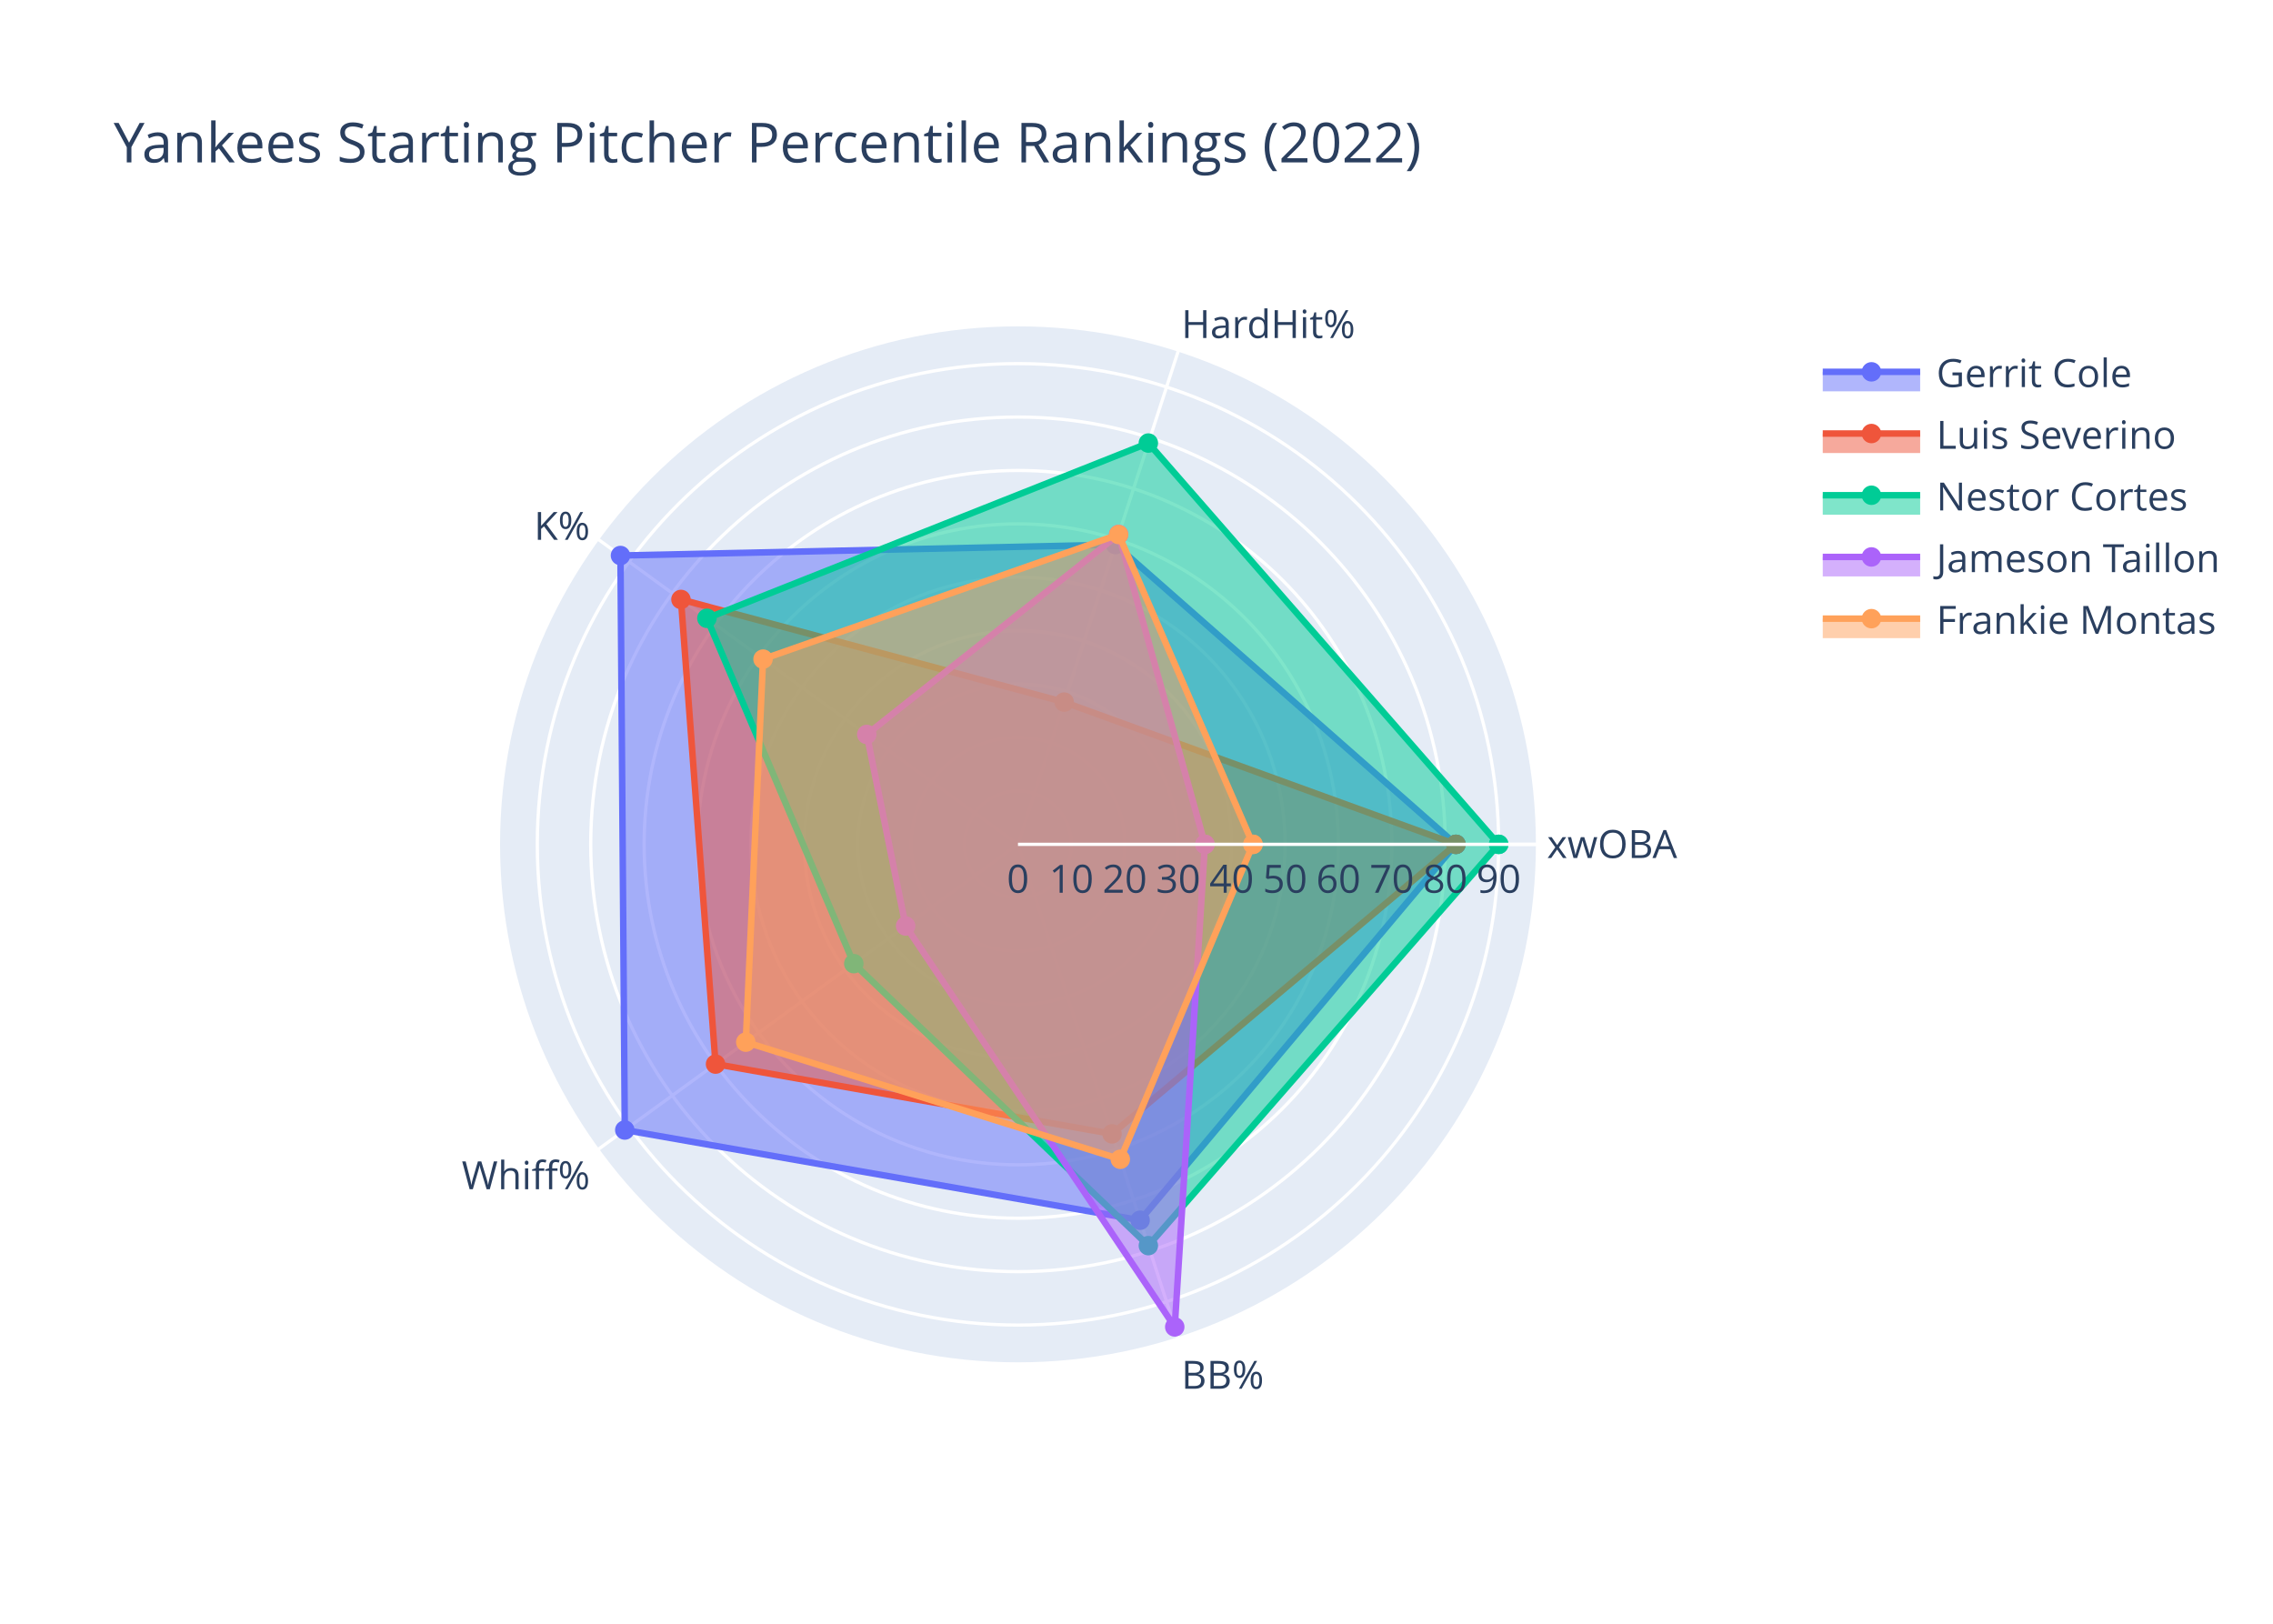
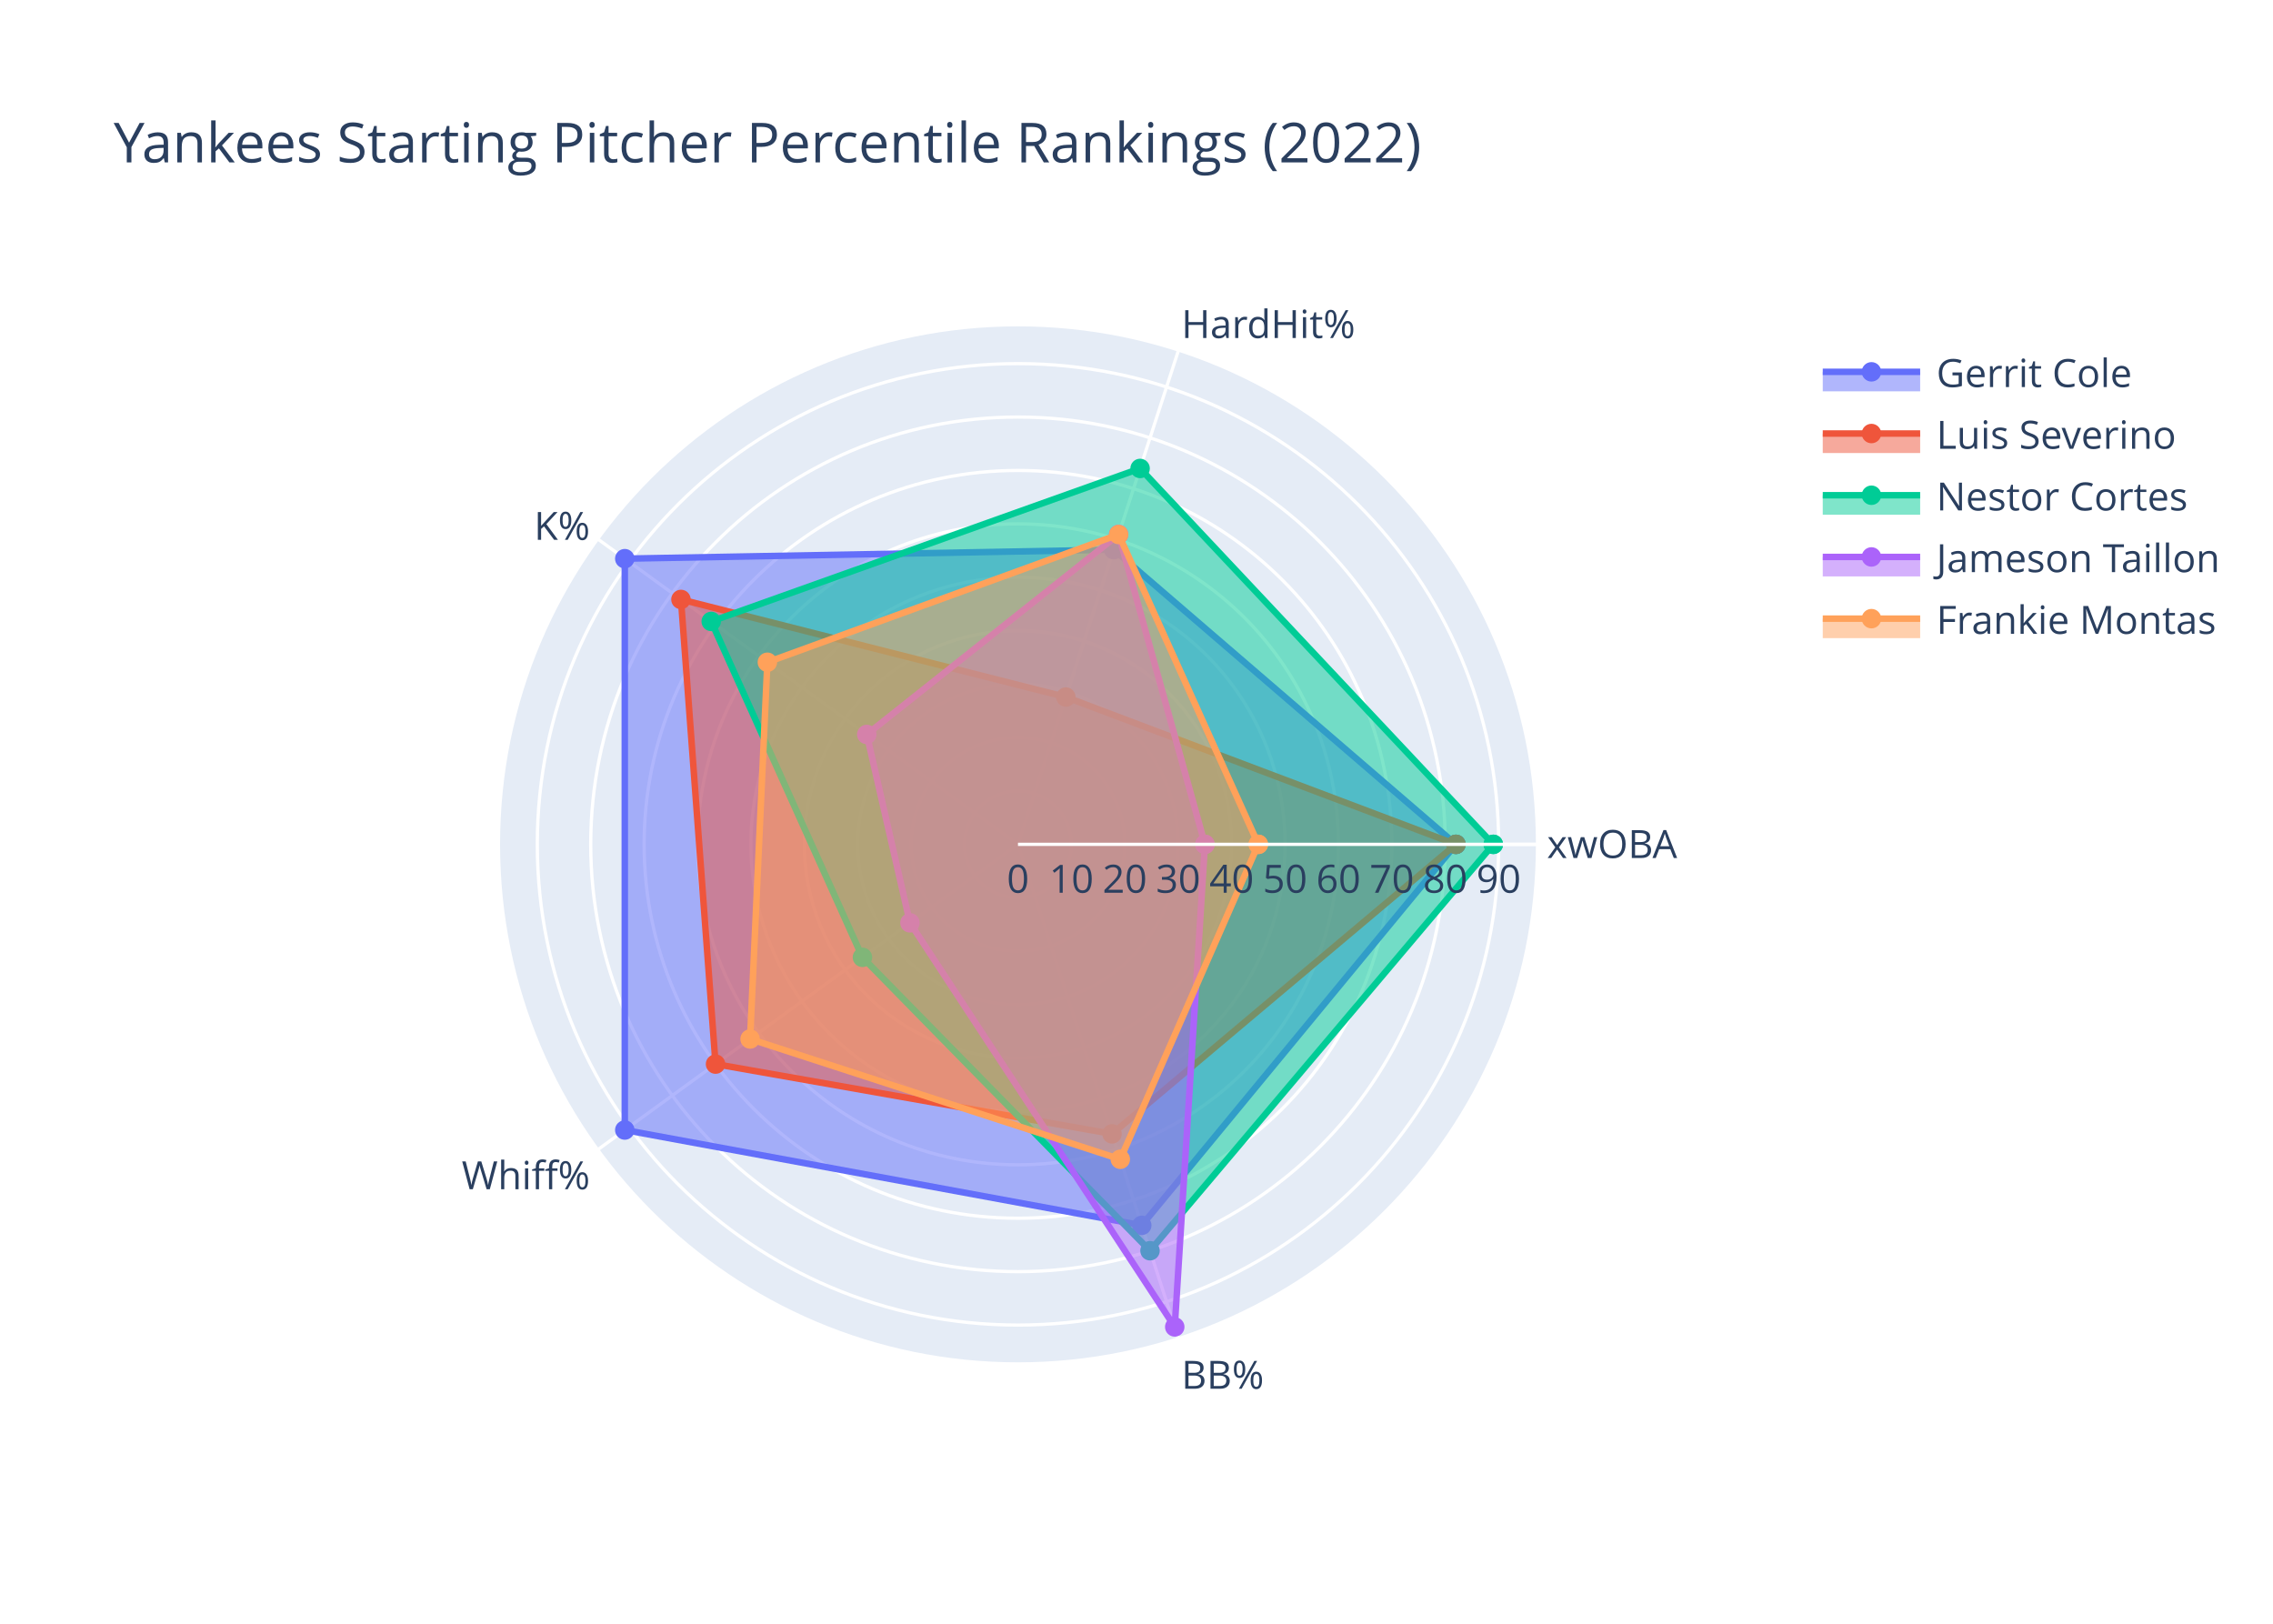
<svg xmlns="http://www.w3.org/2000/svg" class="main-svg" width="700" height="500" style="" viewBox="0 0 700 500">
  <rect x="0" y="0" width="700" height="500" style="fill: rgb(255, 255, 255); fill-opacity: 1;" />
-   <defs id="defs-d00791">
+   <defs id="defs-53dea1">
    <g class="clips">
-       <clipPath id="clipd00791polar-for-traces">
+       <clipPath id="clip53dea1polar-for-traces">
        <path d="M160,0A160,160 0,1,0 -160,-1.9594348786357652e-14A160,160 0,1,0 160,3.9188697572715304e-14Z" transform="translate(160,160)" />
      </clipPath>
    </g>
    <g class="gradients" />
    <g class="patterns" />
  </defs>
  <g class="bglayer" />
  <g class="layer-below">
    <g class="imagelayer" />
    <g class="shapelayer" />
  </g>
  <g class="cartesianlayer" />
  <g class="polarlayer">
    <g class="polar">
      <g class="polarsublayer draglayer" />
      <g class="polarsublayer plotbg">
        <path d="M160,0A160,160 0,1,0 -160,-1.9594348786357652e-14A160,160 0,1,0 160,3.9188697572715304e-14Z" transform="translate(313.5,260)" style="fill: rgb(229, 236, 246); fill-opacity: 1;" />
      </g>
      <g class="polarsublayer backplot">
        <g class="maplayer" />
      </g>
      <g class="polarsublayer angular-grid" style="fill: none;">
        <path class="angularaxisgrid" d="M313.5,260L473.5,260" style="stroke: rgb(255, 255, 255); stroke-opacity: 1; stroke-width: 1px;" />
        <path class="angularaxisgrid" d="M313.5,260L362.943,107.831" style="stroke: rgb(255, 255, 255); stroke-opacity: 1; stroke-width: 1px;" />
        <path class="angularaxisgrid" d="M313.5,260L184.057,165.954" style="stroke: rgb(255, 255, 255); stroke-opacity: 1; stroke-width: 1px;" />
        <path class="angularaxisgrid" d="M313.5,260L184.057,354.046" style="stroke: rgb(255, 255, 255); stroke-opacity: 1; stroke-width: 1px;" />
        <path class="angularaxisgrid" d="M313.5,260L362.943,412.169" style="stroke: rgb(255, 255, 255); stroke-opacity: 1; stroke-width: 1px;" />
      </g>
      <g class="polarsublayer radial-grid" transform="translate(313.5,260)" style="fill: none;">
        <path class="xgrid" d="M16.45,0A16.45,16.45 0,1,0 -16.45,-2.014543984597396e-15A16.45,16.45 0,1,0 16.45,4.029087969194792e-15Z" style="stroke: rgb(255, 255, 255); stroke-opacity: 1; stroke-width: 1px;" />
        <path class="xgrid" d="M32.89,0A32.89,32.89 0,1,0 -32.89,-4.0278633223956445e-15A32.89,32.89 0,1,0 32.89,8.055726644791289e-15Z" style="stroke: rgb(255, 255, 255); stroke-opacity: 1; stroke-width: 1px;" />
        <path class="xgrid" d="M49.34,0A49.34,49.34 0,1,0 -49.34,-6.042407306993041e-15A49.34,49.34 0,1,0 49.34,1.2084814613986083e-14Z" style="stroke: rgb(255, 255, 255); stroke-opacity: 1; stroke-width: 1px;" />
        <path class="xgrid" d="M65.79,0A65.79,65.79 0,1,0 -65.79,-8.056951291590437e-15A65.79,65.79 0,1,0 65.79,1.6113902583180875e-14Z" style="stroke: rgb(255, 255, 255); stroke-opacity: 1; stroke-width: 1px;" />
        <path class="xgrid" d="M82.24,0A82.24,82.24 0,1,0 -82.24,-1.0071495276187832e-14A82.24,82.24 0,1,0 82.24,2.0142990552375664e-14Z" style="stroke: rgb(255, 255, 255); stroke-opacity: 1; stroke-width: 1px;" />
        <path class="xgrid" d="M98.68,0A98.68,98.68 0,1,0 -98.68,-1.2084814613986083e-14A98.68,98.68 0,1,0 98.68,2.4169629227972165e-14Z" style="stroke: rgb(255, 255, 255); stroke-opacity: 1; stroke-width: 1px;" />
        <path class="xgrid" d="M115.13,0A115.13,115.13 0,1,0 -115.13,-1.4099358598583477e-14A115.13,115.13 0,1,0 115.13,2.8198717197166954e-14Z" style="stroke: rgb(255, 255, 255); stroke-opacity: 1; stroke-width: 1px;" />
        <path class="xgrid" d="M131.58,0A131.58,131.58 0,1,0 -131.58,-1.6113902583180875e-14A131.58,131.58 0,1,0 131.58,3.222780516636175e-14Z" style="stroke: rgb(255, 255, 255); stroke-opacity: 1; stroke-width: 1px;" />
        <path class="xgrid" d="M148.03,0A148.03,148.03 0,1,0 -148.03,-1.812844656777827e-14A148.03,148.03 0,1,0 148.03,3.625689313555654e-14Z" style="stroke: rgb(255, 255, 255); stroke-opacity: 1; stroke-width: 1px;" />
      </g>
      <g class="polarsublayer frontplot" transform="translate(153.5,100)">
        <g class="barlayer" />
        <g class="scatterlayer">
-           <g class="trace scatter trace993c5e" style="stroke-miterlimit: 2; opacity: 1;">
-             <g class="fills" clip-path="url(#clipd00791polar-for-traces)">
-               <g>
-                 <path class="js-fill" d="M294.87,160L189.99,67.71L37.58,71.06L38.91,247.97L197.61,275.75L294.87,160Z" style="fill: rgb(99, 110, 250); fill-opacity: 0.5; stroke-width: 0;" />
-               </g>
-             </g>
-             <g class="errorbars" />
-             <g class="lines">
-               <path class="js-line" d="M294.87,160L189.99,67.71L37.58,71.06L38.91,247.97L197.61,275.75L294.87,160" clip-path="url(#clipd00791polar-for-traces)" style="vector-effect: non-scaling-stroke; fill: none; stroke: rgb(99, 110, 250); stroke-opacity: 1; stroke-width: 2px; opacity: 1;" />
+           <g class="trace scatter tracefa5d27" style="stroke-miterlimit: 2; opacity: 1;">
+             <g class="fills" clip-path="url(#clip53dea1polar-for-traces)">
+               <g>
+                 <path class="js-fill" d="M294.87,160L189.48,69.27L38.91,72.03L38.91,247.97L198.12,277.32L294.87,160Z" style="fill: rgb(99, 110, 250); fill-opacity: 0.5; stroke-width: 0;" />
+               </g>
+             </g>
+             <g class="errorbars" />
+             <g class="lines">
+               <path class="js-line" d="M294.87,160L189.48,69.27L38.91,72.03L38.91,247.97L198.12,277.32L294.87,160" clip-path="url(#clip53dea1polar-for-traces)" style="vector-effect: non-scaling-stroke; fill: none; stroke: rgb(99, 110, 250); stroke-opacity: 1; stroke-width: 2px; opacity: 1;" />
            </g>
            <g class="points">
              <path class="point" transform="translate(294.87,160)" d="M3,0A3,3 0 1,1 0,-3A3,3 0 0,1 3,0Z" style="opacity: 1; stroke-width: 0px; fill: rgb(99, 110, 250); fill-opacity: 1;" />
-               <path class="point" transform="translate(189.99,67.71)" d="M3,0A3,3 0 1,1 0,-3A3,3 0 0,1 3,0Z" style="opacity: 1; stroke-width: 0px; fill: rgb(99, 110, 250); fill-opacity: 1;" />
-               <path class="point" transform="translate(37.58,71.06)" d="M3,0A3,3 0 1,1 0,-3A3,3 0 0,1 3,0Z" style="opacity: 1; stroke-width: 0px; fill: rgb(99, 110, 250); fill-opacity: 1;" />
+               <path class="point" transform="translate(189.48,69.27)" d="M3,0A3,3 0 1,1 0,-3A3,3 0 0,1 3,0Z" style="opacity: 1; stroke-width: 0px; fill: rgb(99, 110, 250); fill-opacity: 1;" />
+               <path class="point" transform="translate(38.91,72.03)" d="M3,0A3,3 0 1,1 0,-3A3,3 0 0,1 3,0Z" style="opacity: 1; stroke-width: 0px; fill: rgb(99, 110, 250); fill-opacity: 1;" />
              <path class="point" transform="translate(38.91,247.97)" d="M3,0A3,3 0 1,1 0,-3A3,3 0 0,1 3,0Z" style="opacity: 1; stroke-width: 0px; fill: rgb(99, 110, 250); fill-opacity: 1;" />
-               <path class="point" transform="translate(197.61,275.75)" d="M3,0A3,3 0 1,1 0,-3A3,3 0 0,1 3,0Z" style="opacity: 1; stroke-width: 0px; fill: rgb(99, 110, 250); fill-opacity: 1;" />
+               <path class="point" transform="translate(198.12,277.32)" d="M3,0A3,3 0 1,1 0,-3A3,3 0 0,1 3,0Z" style="opacity: 1; stroke-width: 0px; fill: rgb(99, 110, 250); fill-opacity: 1;" />
              <path class="point" transform="translate(294.87,160)" d="M3,0A3,3 0 1,1 0,-3A3,3 0 0,1 3,0Z" style="opacity: 1; stroke-width: 0px; fill: rgb(99, 110, 250); fill-opacity: 1;" />
            </g>
            <g class="text" />
          </g>
-           <g class="trace scatter trace0c9e57" style="stroke-miterlimit: 2; opacity: 1;">
-             <g class="fills" clip-path="url(#clipd00791polar-for-traces)">
-               <g>
-                 <path class="js-fill" d="M294.87,160L174.23,116.2L56.21,84.59L66.86,227.67L188.97,249.16L294.87,160Z" style="fill: rgb(239, 85, 59); fill-opacity: 0.5; stroke-width: 0;" />
-               </g>
-             </g>
-             <g class="errorbars" />
-             <g class="lines">
-               <path class="js-line" d="M294.87,160L174.23,116.2L56.21,84.59L66.86,227.67L188.97,249.16L294.87,160" clip-path="url(#clipd00791polar-for-traces)" style="vector-effect: non-scaling-stroke; fill: none; stroke: rgb(239, 85, 59); stroke-opacity: 1; stroke-width: 2px; opacity: 1;" />
+           <g class="trace scatter tracedb1fd8" style="stroke-miterlimit: 2; opacity: 1;">
+             <g class="fills" clip-path="url(#clip53dea1polar-for-traces)">
+               <g>
+                 <path class="js-fill" d="M294.87,160L174.74,114.64L56.21,84.59L66.86,227.67L188.97,249.16L294.87,160Z" style="fill: rgb(239, 85, 59); fill-opacity: 0.5; stroke-width: 0;" />
+               </g>
+             </g>
+             <g class="errorbars" />
+             <g class="lines">
+               <path class="js-line" d="M294.87,160L174.74,114.64L56.21,84.59L66.86,227.67L188.97,249.16L294.87,160" clip-path="url(#clip53dea1polar-for-traces)" style="vector-effect: non-scaling-stroke; fill: none; stroke: rgb(239, 85, 59); stroke-opacity: 1; stroke-width: 2px; opacity: 1;" />
            </g>
            <g class="points">
              <path class="point" transform="translate(294.87,160)" d="M3,0A3,3 0 1,1 0,-3A3,3 0 0,1 3,0Z" style="opacity: 1; stroke-width: 0px; fill: rgb(239, 85, 59); fill-opacity: 1;" />
-               <path class="point" transform="translate(174.23,116.2)" d="M3,0A3,3 0 1,1 0,-3A3,3 0 0,1 3,0Z" style="opacity: 1; stroke-width: 0px; fill: rgb(239, 85, 59); fill-opacity: 1;" />
+               <path class="point" transform="translate(174.74,114.64)" d="M3,0A3,3 0 1,1 0,-3A3,3 0 0,1 3,0Z" style="opacity: 1; stroke-width: 0px; fill: rgb(239, 85, 59); fill-opacity: 1;" />
              <path class="point" transform="translate(56.21,84.59)" d="M3,0A3,3 0 1,1 0,-3A3,3 0 0,1 3,0Z" style="opacity: 1; stroke-width: 0px; fill: rgb(239, 85, 59); fill-opacity: 1;" />
              <path class="point" transform="translate(66.86,227.67)" d="M3,0A3,3 0 1,1 0,-3A3,3 0 0,1 3,0Z" style="opacity: 1; stroke-width: 0px; fill: rgb(239, 85, 59); fill-opacity: 1;" />
              <path class="point" transform="translate(188.97,249.16)" d="M3,0A3,3 0 1,1 0,-3A3,3 0 0,1 3,0Z" style="opacity: 1; stroke-width: 0px; fill: rgb(239, 85, 59); fill-opacity: 1;" />
              <path class="point" transform="translate(294.87,160)" d="M3,0A3,3 0 1,1 0,-3A3,3 0 0,1 3,0Z" style="opacity: 1; stroke-width: 0px; fill: rgb(239, 85, 59); fill-opacity: 1;" />
            </g>
            <g class="text" />
          </g>
-           <g class="trace scatter tracecfea58" style="stroke-miterlimit: 2; opacity: 1;">
-             <g class="fills" clip-path="url(#clipd00791polar-for-traces)">
-               <g>
-                 <path class="js-fill" d="M308.03,160L200.15,36.43L64.2,90.39L109.44,196.74L200.15,283.57L308.03,160Z" style="fill: rgb(0, 204, 150); fill-opacity: 0.5; stroke-width: 0;" />
-               </g>
-             </g>
-             <g class="errorbars" />
-             <g class="lines">
-               <path class="js-line" d="M308.03,160L200.15,36.43L64.2,90.39L109.44,196.74L200.15,283.57L308.03,160" clip-path="url(#clipd00791polar-for-traces)" style="vector-effect: non-scaling-stroke; fill: none; stroke: rgb(0, 204, 150); stroke-opacity: 1; stroke-width: 2px; opacity: 1;" />
-             </g>
-             <g class="points">
-               <path class="point" transform="translate(308.03,160)" d="M3,0A3,3 0 1,1 0,-3A3,3 0 0,1 3,0Z" style="opacity: 1; stroke-width: 0px; fill: rgb(0, 204, 150); fill-opacity: 1;" />
-               <path class="point" transform="translate(200.15,36.43)" d="M3,0A3,3 0 1,1 0,-3A3,3 0 0,1 3,0Z" style="opacity: 1; stroke-width: 0px; fill: rgb(0, 204, 150); fill-opacity: 1;" />
-               <path class="point" transform="translate(64.2,90.39)" d="M3,0A3,3 0 1,1 0,-3A3,3 0 0,1 3,0Z" style="opacity: 1; stroke-width: 0px; fill: rgb(0, 204, 150); fill-opacity: 1;" />
-               <path class="point" transform="translate(109.44,196.74)" d="M3,0A3,3 0 1,1 0,-3A3,3 0 0,1 3,0Z" style="opacity: 1; stroke-width: 0px; fill: rgb(0, 204, 150); fill-opacity: 1;" />
-               <path class="point" transform="translate(200.15,283.57)" d="M3,0A3,3 0 1,1 0,-3A3,3 0 0,1 3,0Z" style="opacity: 1; stroke-width: 0px; fill: rgb(0, 204, 150); fill-opacity: 1;" />
-               <path class="point" transform="translate(308.03,160)" d="M3,0A3,3 0 1,1 0,-3A3,3 0 0,1 3,0Z" style="opacity: 1; stroke-width: 0px; fill: rgb(0, 204, 150); fill-opacity: 1;" />
-             </g>
-             <g class="text" />
-           </g>
-           <g class="trace scatter trace74b1c1" style="stroke-miterlimit: 2; opacity: 1;">
-             <g class="fills" clip-path="url(#clipd00791polar-for-traces)">
-               <g>
-                 <path class="js-fill" d="M217.57,160L191,64.58L113.43,126.16L125.4,185.14L208.28,308.6L217.57,160Z" style="fill: rgb(171, 99, 250); fill-opacity: 0.5; stroke-width: 0;" />
-               </g>
-             </g>
-             <g class="errorbars" />
-             <g class="lines">
-               <path class="js-line" d="M217.57,160L191,64.58L113.43,126.16L125.4,185.14L208.28,308.6L217.57,160" clip-path="url(#clipd00791polar-for-traces)" style="vector-effect: non-scaling-stroke; fill: none; stroke: rgb(171, 99, 250); stroke-opacity: 1; stroke-width: 2px; opacity: 1;" />
+           <g class="trace scatter traced20fc5" style="stroke-miterlimit: 2; opacity: 1;">
+             <g class="fills" clip-path="url(#clip53dea1polar-for-traces)">
+               <g>
+                 <path class="js-fill" d="M306.38,160L197.61,44.25L65.53,91.36L112.1,194.8L200.66,285.14L306.38,160Z" style="fill: rgb(0, 204, 150); fill-opacity: 0.5; stroke-width: 0;" />
+               </g>
+             </g>
+             <g class="errorbars" />
+             <g class="lines">
+               <path class="js-line" d="M306.38,160L197.61,44.25L65.53,91.36L112.1,194.8L200.66,285.14L306.38,160" clip-path="url(#clip53dea1polar-for-traces)" style="vector-effect: non-scaling-stroke; fill: none; stroke: rgb(0, 204, 150); stroke-opacity: 1; stroke-width: 2px; opacity: 1;" />
+             </g>
+             <g class="points">
+               <path class="point" transform="translate(306.38,160)" d="M3,0A3,3 0 1,1 0,-3A3,3 0 0,1 3,0Z" style="opacity: 1; stroke-width: 0px; fill: rgb(0, 204, 150); fill-opacity: 1;" />
+               <path class="point" transform="translate(197.61,44.25)" d="M3,0A3,3 0 1,1 0,-3A3,3 0 0,1 3,0Z" style="opacity: 1; stroke-width: 0px; fill: rgb(0, 204, 150); fill-opacity: 1;" />
+               <path class="point" transform="translate(65.53,91.36)" d="M3,0A3,3 0 1,1 0,-3A3,3 0 0,1 3,0Z" style="opacity: 1; stroke-width: 0px; fill: rgb(0, 204, 150); fill-opacity: 1;" />
+               <path class="point" transform="translate(112.1,194.8)" d="M3,0A3,3 0 1,1 0,-3A3,3 0 0,1 3,0Z" style="opacity: 1; stroke-width: 0px; fill: rgb(0, 204, 150); fill-opacity: 1;" />
+               <path class="point" transform="translate(200.66,285.14)" d="M3,0A3,3 0 1,1 0,-3A3,3 0 0,1 3,0Z" style="opacity: 1; stroke-width: 0px; fill: rgb(0, 204, 150); fill-opacity: 1;" />
+               <path class="point" transform="translate(306.38,160)" d="M3,0A3,3 0 1,1 0,-3A3,3 0 0,1 3,0Z" style="opacity: 1; stroke-width: 0px; fill: rgb(0, 204, 150); fill-opacity: 1;" />
+             </g>
+             <g class="text" />
+           </g>
+           <g class="trace scatter tracea0786c" style="stroke-miterlimit: 2; opacity: 1;">
+             <g class="fills" clip-path="url(#clip53dea1polar-for-traces)">
+               <g>
+                 <path class="js-fill" d="M217.57,160L191,64.58L113.43,126.16L126.73,184.17L208.28,308.6L217.57,160Z" style="fill: rgb(171, 99, 250); fill-opacity: 0.5; stroke-width: 0;" />
+               </g>
+             </g>
+             <g class="errorbars" />
+             <g class="lines">
+               <path class="js-line" d="M217.57,160L191,64.58L113.43,126.16L126.73,184.17L208.28,308.6L217.57,160" clip-path="url(#clip53dea1polar-for-traces)" style="vector-effect: non-scaling-stroke; fill: none; stroke: rgb(171, 99, 250); stroke-opacity: 1; stroke-width: 2px; opacity: 1;" />
            </g>
            <g class="points">
              <path class="point" transform="translate(217.57,160)" d="M3,0A3,3 0 1,1 0,-3A3,3 0 0,1 3,0Z" style="opacity: 1; stroke-width: 0px; fill: rgb(171, 99, 250); fill-opacity: 1;" />
              <path class="point" transform="translate(191,64.58)" d="M3,0A3,3 0 1,1 0,-3A3,3 0 0,1 3,0Z" style="opacity: 1; stroke-width: 0px; fill: rgb(171, 99, 250); fill-opacity: 1;" />
              <path class="point" transform="translate(113.43,126.16)" d="M3,0A3,3 0 1,1 0,-3A3,3 0 0,1 3,0Z" style="opacity: 1; stroke-width: 0px; fill: rgb(171, 99, 250); fill-opacity: 1;" />
-               <path class="point" transform="translate(125.4,185.14)" d="M3,0A3,3 0 1,1 0,-3A3,3 0 0,1 3,0Z" style="opacity: 1; stroke-width: 0px; fill: rgb(171, 99, 250); fill-opacity: 1;" />
+               <path class="point" transform="translate(126.73,184.17)" d="M3,0A3,3 0 1,1 0,-3A3,3 0 0,1 3,0Z" style="opacity: 1; stroke-width: 0px; fill: rgb(171, 99, 250); fill-opacity: 1;" />
              <path class="point" transform="translate(208.28,308.6)" d="M3,0A3,3 0 1,1 0,-3A3,3 0 0,1 3,0Z" style="opacity: 1; stroke-width: 0px; fill: rgb(171, 99, 250); fill-opacity: 1;" />
              <path class="point" transform="translate(217.57,160)" d="M3,0A3,3 0 1,1 0,-3A3,3 0 0,1 3,0Z" style="opacity: 1; stroke-width: 0px; fill: rgb(171, 99, 250); fill-opacity: 1;" />
            </g>
            <g class="text" />
          </g>
-           <g class="trace scatter traced53db2" style="stroke-miterlimit: 2; opacity: 1;">
-             <g class="fills" clip-path="url(#clipd00791polar-for-traces)">
-               <g>
-                 <path class="js-fill" d="M232.37,160L191,64.58L81.49,102.96L76.17,220.91L191.51,256.98L232.37,160Z" style="fill: rgb(255, 161, 90); fill-opacity: 0.5; stroke-width: 0;" />
-               </g>
-             </g>
-             <g class="errorbars" />
-             <g class="lines">
-               <path class="js-line" d="M232.37,160L191,64.58L81.49,102.96L76.17,220.91L191.51,256.98L232.37,160" clip-path="url(#clipd00791polar-for-traces)" style="vector-effect: non-scaling-stroke; fill: none; stroke: rgb(255, 161, 90); stroke-opacity: 1; stroke-width: 2px; opacity: 1;" />
-             </g>
-             <g class="points">
-               <path class="point" transform="translate(232.37,160)" d="M3,0A3,3 0 1,1 0,-3A3,3 0 0,1 3,0Z" style="opacity: 1; stroke-width: 0px; fill: rgb(255, 161, 90); fill-opacity: 1;" />
+           <g class="trace scatter trace2fd328" style="stroke-miterlimit: 2; opacity: 1;">
+             <g class="fills" clip-path="url(#clip53dea1polar-for-traces)">
+               <g>
+                 <path class="js-fill" d="M234.01,160L191,64.58L82.82,103.93L77.5,219.94L191.51,256.98L234.01,160Z" style="fill: rgb(255, 161, 90); fill-opacity: 0.5; stroke-width: 0;" />
+               </g>
+             </g>
+             <g class="errorbars" />
+             <g class="lines">
+               <path class="js-line" d="M234.01,160L191,64.58L82.82,103.93L77.5,219.94L191.51,256.98L234.01,160" clip-path="url(#clip53dea1polar-for-traces)" style="vector-effect: non-scaling-stroke; fill: none; stroke: rgb(255, 161, 90); stroke-opacity: 1; stroke-width: 2px; opacity: 1;" />
+             </g>
+             <g class="points">
+               <path class="point" transform="translate(234.01,160)" d="M3,0A3,3 0 1,1 0,-3A3,3 0 0,1 3,0Z" style="opacity: 1; stroke-width: 0px; fill: rgb(255, 161, 90); fill-opacity: 1;" />
              <path class="point" transform="translate(191,64.58)" d="M3,0A3,3 0 1,1 0,-3A3,3 0 0,1 3,0Z" style="opacity: 1; stroke-width: 0px; fill: rgb(255, 161, 90); fill-opacity: 1;" />
-               <path class="point" transform="translate(81.49,102.96)" d="M3,0A3,3 0 1,1 0,-3A3,3 0 0,1 3,0Z" style="opacity: 1; stroke-width: 0px; fill: rgb(255, 161, 90); fill-opacity: 1;" />
-               <path class="point" transform="translate(76.17,220.91)" d="M3,0A3,3 0 1,1 0,-3A3,3 0 0,1 3,0Z" style="opacity: 1; stroke-width: 0px; fill: rgb(255, 161, 90); fill-opacity: 1;" />
+               <path class="point" transform="translate(82.82,103.93)" d="M3,0A3,3 0 1,1 0,-3A3,3 0 0,1 3,0Z" style="opacity: 1; stroke-width: 0px; fill: rgb(255, 161, 90); fill-opacity: 1;" />
+               <path class="point" transform="translate(77.5,219.94)" d="M3,0A3,3 0 1,1 0,-3A3,3 0 0,1 3,0Z" style="opacity: 1; stroke-width: 0px; fill: rgb(255, 161, 90); fill-opacity: 1;" />
              <path class="point" transform="translate(191.51,256.98)" d="M3,0A3,3 0 1,1 0,-3A3,3 0 0,1 3,0Z" style="opacity: 1; stroke-width: 0px; fill: rgb(255, 161, 90); fill-opacity: 1;" />
-               <path class="point" transform="translate(232.37,160)" d="M3,0A3,3 0 1,1 0,-3A3,3 0 0,1 3,0Z" style="opacity: 1; stroke-width: 0px; fill: rgb(255, 161, 90); fill-opacity: 1;" />
+               <path class="point" transform="translate(234.01,160)" d="M3,0A3,3 0 1,1 0,-3A3,3 0 0,1 3,0Z" style="opacity: 1; stroke-width: 0px; fill: rgb(255, 161, 90); fill-opacity: 1;" />
            </g>
            <g class="text" />
          </g>
        </g>
      </g>
      <g class="polarsublayer angular-line">
        <path d="M160,0A160,160 0,1,0 -160,-1.9594348786357652e-14A160,160 0,1,0 160,3.9188697572715304e-14Z" transform="translate(313.5,260)" stroke-width="1" style="fill: none; stroke: rgb(255, 255, 255); stroke-opacity: 1;" />
      </g>
      <g class="polarsublayer radial-line">
        <line x1="0" y1="0" x2="160" y2="0" transform="translate(313.5,260)" stroke-width="1" style="fill: none; stroke: rgb(255, 255, 255); stroke-opacity: 1;" />
      </g>
      <g class="polarsublayer angular-axis">
        <g class="angularaxistick">
          <text text-anchor="start" x="2.9" y="4.2" transform="translate(473.5,260)" style="font-family: 'Open Sans', verdana, arial, sans-serif; font-size: 12px; fill: rgb(42, 63, 95); fill-opacity: 1; white-space: pre; opacity: 1;">xwOBA</text>
        </g>
        <g class="angularaxistick">
          <text text-anchor="start" x="0.896" y="-3.743" transform="translate(362.9427,107.831)" style="font-family: 'Open Sans', verdana, arial, sans-serif; font-size: 12px; fill: rgb(42, 63, 95); fill-opacity: 1; white-space: pre; opacity: 1;">HardHit%</text>
        </g>
        <g class="angularaxistick">
          <text text-anchor="end" x="-2.346" y="0.283" transform="translate(184.0573,165.9544)" style="font-family: 'Open Sans', verdana, arial, sans-serif; font-size: 12px; fill: rgb(42, 63, 95); fill-opacity: 1; white-space: pre; opacity: 1;">K%</text>
        </g>
        <g class="angularaxistick">
          <text text-anchor="end" x="-2.346" y="12.156" transform="translate(184.0573,354.0456)" style="font-family: 'Open Sans', verdana, arial, sans-serif; font-size: 12px; fill: rgb(42, 63, 95); fill-opacity: 1; white-space: pre; opacity: 1;">Whiff%</text>
        </g>
        <g class="angularaxistick">
          <text text-anchor="start" x="0.896" y="15.469" transform="translate(362.9427,412.169)" style="font-family: 'Open Sans', verdana, arial, sans-serif; font-size: 12px; fill: rgb(42, 63, 95); fill-opacity: 1; white-space: pre; opacity: 1;">BB%</text>
        </g>
      </g>
      <g class="polarsublayer radial-axis" transform="translate(313.5,260)">
        <g class="xtick">
          <text text-anchor="middle" x="0" y="14.9" transform="" style="font-family: 'Open Sans', verdana, arial, sans-serif; font-size: 12px; fill: rgb(42, 63, 95); fill-opacity: 1; white-space: pre; opacity: 1;">0</text>
        </g>
        <g class="xtick">
          <text text-anchor="middle" x="0" y="14.9" transform="translate(16.45,0)" style="font-family: 'Open Sans', verdana, arial, sans-serif; font-size: 12px; fill: rgb(42, 63, 95); fill-opacity: 1; white-space: pre; opacity: 1;">10</text>
        </g>
        <g class="xtick">
          <text text-anchor="middle" x="0" y="14.9" transform="translate(32.89,0)" style="font-family: 'Open Sans', verdana, arial, sans-serif; font-size: 12px; fill: rgb(42, 63, 95); fill-opacity: 1; white-space: pre; opacity: 1;">20</text>
        </g>
        <g class="xtick">
          <text text-anchor="middle" x="0" y="14.9" transform="translate(49.34,0)" style="font-family: 'Open Sans', verdana, arial, sans-serif; font-size: 12px; fill: rgb(42, 63, 95); fill-opacity: 1; white-space: pre; opacity: 1;">30</text>
        </g>
        <g class="xtick">
          <text text-anchor="middle" x="0" y="14.9" transform="translate(65.79,0)" style="font-family: 'Open Sans', verdana, arial, sans-serif; font-size: 12px; fill: rgb(42, 63, 95); fill-opacity: 1; white-space: pre; opacity: 1;">40</text>
        </g>
        <g class="xtick">
          <text text-anchor="middle" x="0" y="14.9" transform="translate(82.24,0)" style="font-family: 'Open Sans', verdana, arial, sans-serif; font-size: 12px; fill: rgb(42, 63, 95); fill-opacity: 1; white-space: pre; opacity: 1;">50</text>
        </g>
        <g class="xtick">
          <text text-anchor="middle" x="0" y="14.9" transform="translate(98.68,0)" style="font-family: 'Open Sans', verdana, arial, sans-serif; font-size: 12px; fill: rgb(42, 63, 95); fill-opacity: 1; white-space: pre; opacity: 1;">60</text>
        </g>
        <g class="xtick">
          <text text-anchor="middle" x="0" y="14.9" transform="translate(115.13,0)" style="font-family: 'Open Sans', verdana, arial, sans-serif; font-size: 12px; fill: rgb(42, 63, 95); fill-opacity: 1; white-space: pre; opacity: 1;">70</text>
        </g>
        <g class="xtick">
          <text text-anchor="middle" x="0" y="14.9" transform="translate(131.58,0)" style="font-family: 'Open Sans', verdana, arial, sans-serif; font-size: 12px; fill: rgb(42, 63, 95); fill-opacity: 1; white-space: pre; opacity: 1;">80</text>
        </g>
        <g class="xtick">
          <text text-anchor="middle" x="0" y="14.9" transform="translate(148.03,0)" style="font-family: 'Open Sans', verdana, arial, sans-serif; font-size: 12px; fill: rgb(42, 63, 95); fill-opacity: 1; white-space: pre; opacity: 1;">90</text>
        </g>
      </g>
    </g>
  </g>
  <g class="smithlayer" />
  <g class="ternarylayer" />
  <g class="geolayer" />
  <g class="funnelarealayer" />
  <g class="pielayer" />
  <g class="iciclelayer" />
  <g class="treemaplayer" />
  <g class="sunburstlayer" />
  <g class="glimages" />
-   <defs id="topdefs-d00791">
+   <defs id="topdefs-53dea1">
    <g class="clips" />
-     <clipPath id="legendd00791">
+     <clipPath id="legend53dea1">
      <rect width="132" height="105" x="0" y="0" />
    </clipPath>
  </defs>
  <g class="layer-above">
    <g class="imagelayer" />
    <g class="shapelayer" />
  </g>
  <g class="infolayer">
    <g class="legend" pointer-events="all" transform="translate(556.34,100)">
      <rect class="bg" shape-rendering="crispEdges" style="stroke: rgb(68, 68, 68); stroke-opacity: 1; fill: rgb(255, 255, 255); fill-opacity: 1; stroke-width: 0px;" width="132" height="105" x="0" y="0" />
-       <g class="scrollbox" transform="" clip-path="url(#legendd00791)">
+       <g class="scrollbox" transform="" clip-path="url(#legend53dea1)">
        <g class="groups">
          <g class="traces" transform="translate(0,14.5)" style="opacity: 1;">
            <text class="legendtext" text-anchor="start" x="40" y="4.68" style="font-family: 'Open Sans', verdana, arial, sans-serif; font-size: 12px; fill: rgb(42, 63, 95); fill-opacity: 1; white-space: pre;">Gerrit Cole</text>
            <g class="layers" style="opacity: 1;">
              <g class="legendfill">
                <path class="js-fill" d="M5,0h30v6h-30z" style="stroke-width: 0; fill: rgb(99, 110, 250); fill-opacity: 0.5;" />
              </g>
              <g class="legendlines">
                <path class="js-line" d="M5,0h30" style="fill: none; stroke: rgb(99, 110, 250); stroke-opacity: 1; stroke-width: 2px;" />
              </g>
              <g class="legendsymbols">
                <g class="legendpoints">
                  <path class="scatterpts" transform="translate(20,0)" d="M3,0A3,3 0 1,1 0,-3A3,3 0 0,1 3,0Z" style="opacity: 1; stroke-width: 0px; fill: rgb(99, 110, 250); fill-opacity: 1;" />
                </g>
              </g>
            </g>
            <rect class="legendtoggle" x="0" y="-9.5" width="126.047" height="19" style="fill: rgb(0, 0, 0); fill-opacity: 0;" />
          </g>
          <g class="traces" transform="translate(0,33.5)" style="opacity: 1;">
            <text class="legendtext" text-anchor="start" x="40" y="4.68" style="font-family: 'Open Sans', verdana, arial, sans-serif; font-size: 12px; fill: rgb(42, 63, 95); fill-opacity: 1; white-space: pre;">Luis Severino</text>
            <g class="layers" style="opacity: 1;">
              <g class="legendfill">
                <path class="js-fill" d="M5,0h30v6h-30z" style="stroke-width: 0; fill: rgb(239, 85, 59); fill-opacity: 0.5;" />
              </g>
              <g class="legendlines">
                <path class="js-line" d="M5,0h30" style="fill: none; stroke: rgb(239, 85, 59); stroke-opacity: 1; stroke-width: 2px;" />
              </g>
              <g class="legendsymbols">
                <g class="legendpoints">
                  <path class="scatterpts" transform="translate(20,0)" d="M3,0A3,3 0 1,1 0,-3A3,3 0 0,1 3,0Z" style="opacity: 1; stroke-width: 0px; fill: rgb(239, 85, 59); fill-opacity: 1;" />
                </g>
              </g>
            </g>
            <rect class="legendtoggle" x="0" y="-9.5" width="126.047" height="19" style="fill: rgb(0, 0, 0); fill-opacity: 0;" />
          </g>
          <g class="traces" transform="translate(0,52.5)" style="opacity: 1;">
            <text class="legendtext" text-anchor="start" x="40" y="4.68" style="font-family: 'Open Sans', verdana, arial, sans-serif; font-size: 12px; fill: rgb(42, 63, 95); fill-opacity: 1; white-space: pre;">Nestor Cortes</text>
            <g class="layers" style="opacity: 1;">
              <g class="legendfill">
                <path class="js-fill" d="M5,0h30v6h-30z" style="stroke-width: 0; fill: rgb(0, 204, 150); fill-opacity: 0.5;" />
              </g>
              <g class="legendlines">
                <path class="js-line" d="M5,0h30" style="fill: none; stroke: rgb(0, 204, 150); stroke-opacity: 1; stroke-width: 2px;" />
              </g>
              <g class="legendsymbols">
                <g class="legendpoints">
                  <path class="scatterpts" transform="translate(20,0)" d="M3,0A3,3 0 1,1 0,-3A3,3 0 0,1 3,0Z" style="opacity: 1; stroke-width: 0px; fill: rgb(0, 204, 150); fill-opacity: 1;" />
                </g>
              </g>
            </g>
            <rect class="legendtoggle" x="0" y="-9.5" width="126.047" height="19" style="fill: rgb(0, 0, 0); fill-opacity: 0;" />
          </g>
          <g class="traces" transform="translate(0,71.5)" style="opacity: 1;">
            <text class="legendtext" text-anchor="start" x="40" y="4.68" style="font-family: 'Open Sans', verdana, arial, sans-serif; font-size: 12px; fill: rgb(42, 63, 95); fill-opacity: 1; white-space: pre;">Jameson Taillon</text>
            <g class="layers" style="opacity: 1;">
              <g class="legendfill">
                <path class="js-fill" d="M5,0h30v6h-30z" style="stroke-width: 0; fill: rgb(171, 99, 250); fill-opacity: 0.5;" />
              </g>
              <g class="legendlines">
                <path class="js-line" d="M5,0h30" style="fill: none; stroke: rgb(171, 99, 250); stroke-opacity: 1; stroke-width: 2px;" />
              </g>
              <g class="legendsymbols">
                <g class="legendpoints">
                  <path class="scatterpts" transform="translate(20,0)" d="M3,0A3,3 0 1,1 0,-3A3,3 0 0,1 3,0Z" style="opacity: 1; stroke-width: 0px; fill: rgb(171, 99, 250); fill-opacity: 1;" />
                </g>
              </g>
            </g>
            <rect class="legendtoggle" x="0" y="-9.5" width="126.047" height="19" style="fill: rgb(0, 0, 0); fill-opacity: 0;" />
          </g>
          <g class="traces" transform="translate(0,90.5)" style="opacity: 1;">
            <text class="legendtext" text-anchor="start" x="40" y="4.68" style="font-family: 'Open Sans', verdana, arial, sans-serif; font-size: 12px; fill: rgb(42, 63, 95); fill-opacity: 1; white-space: pre;">Frankie Montas</text>
            <g class="layers" style="opacity: 1;">
              <g class="legendfill">
                <path class="js-fill" d="M5,0h30v6h-30z" style="stroke-width: 0; fill: rgb(255, 161, 90); fill-opacity: 0.5;" />
              </g>
              <g class="legendlines">
                <path class="js-line" d="M5,0h30" style="fill: none; stroke: rgb(255, 161, 90); stroke-opacity: 1; stroke-width: 2px;" />
              </g>
              <g class="legendsymbols">
                <g class="legendpoints">
                  <path class="scatterpts" transform="translate(20,0)" d="M3,0A3,3 0 1,1 0,-3A3,3 0 0,1 3,0Z" style="opacity: 1; stroke-width: 0px; fill: rgb(255, 161, 90); fill-opacity: 1;" />
                </g>
              </g>
            </g>
            <rect class="legendtoggle" x="0" y="-9.5" width="126.047" height="19" style="fill: rgb(0, 0, 0); fill-opacity: 0;" />
          </g>
        </g>
      </g>
      <rect class="scrollbar" rx="20" ry="3" width="0" height="0" style="fill: rgb(128, 139, 164); fill-opacity: 1;" x="0" y="0" />
    </g>
    <g class="g-gtitle">
      <text class="gtitle" x="35" y="50" text-anchor="start" dy="0em" style="font-family: 'Open Sans', verdana, arial, sans-serif; font-size: 17px; fill: rgb(42, 63, 95); opacity: 1; font-weight: normal; white-space: pre;">Yankees Starting Pitcher Percentile Rankings (2022)</text>
    </g>
    <g class="g-polartitle" />
  </g>
</svg>
